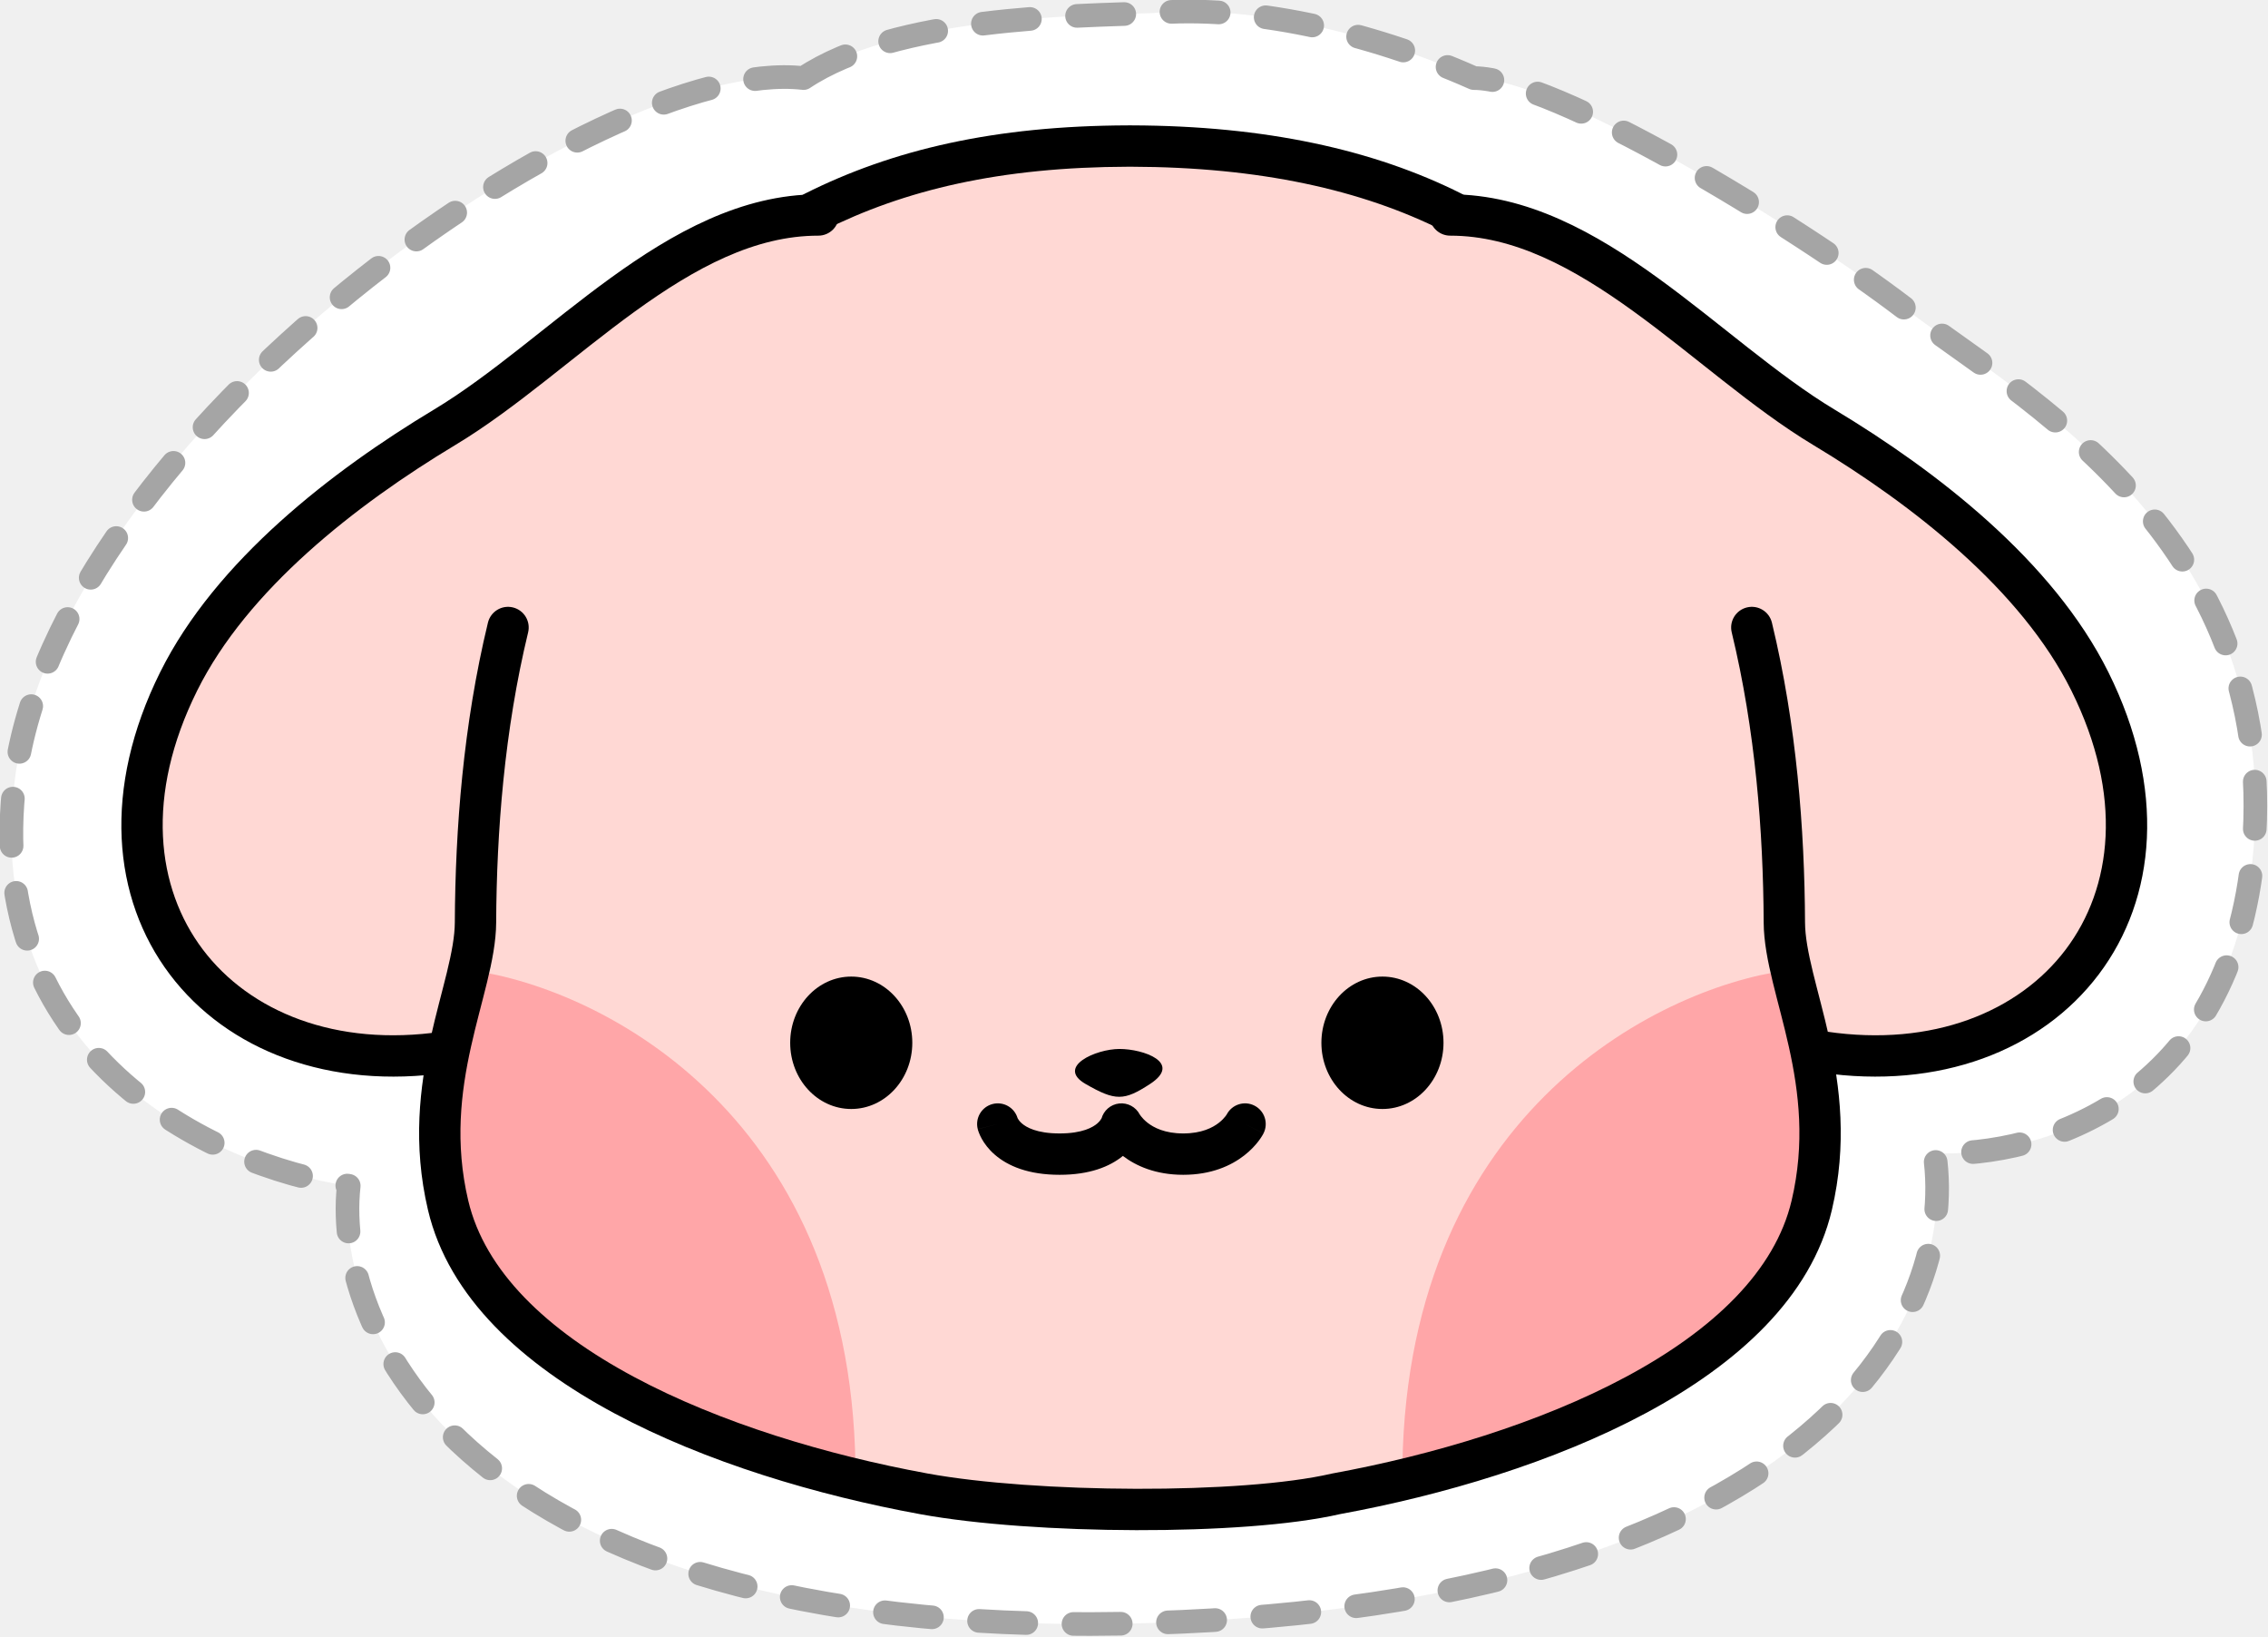
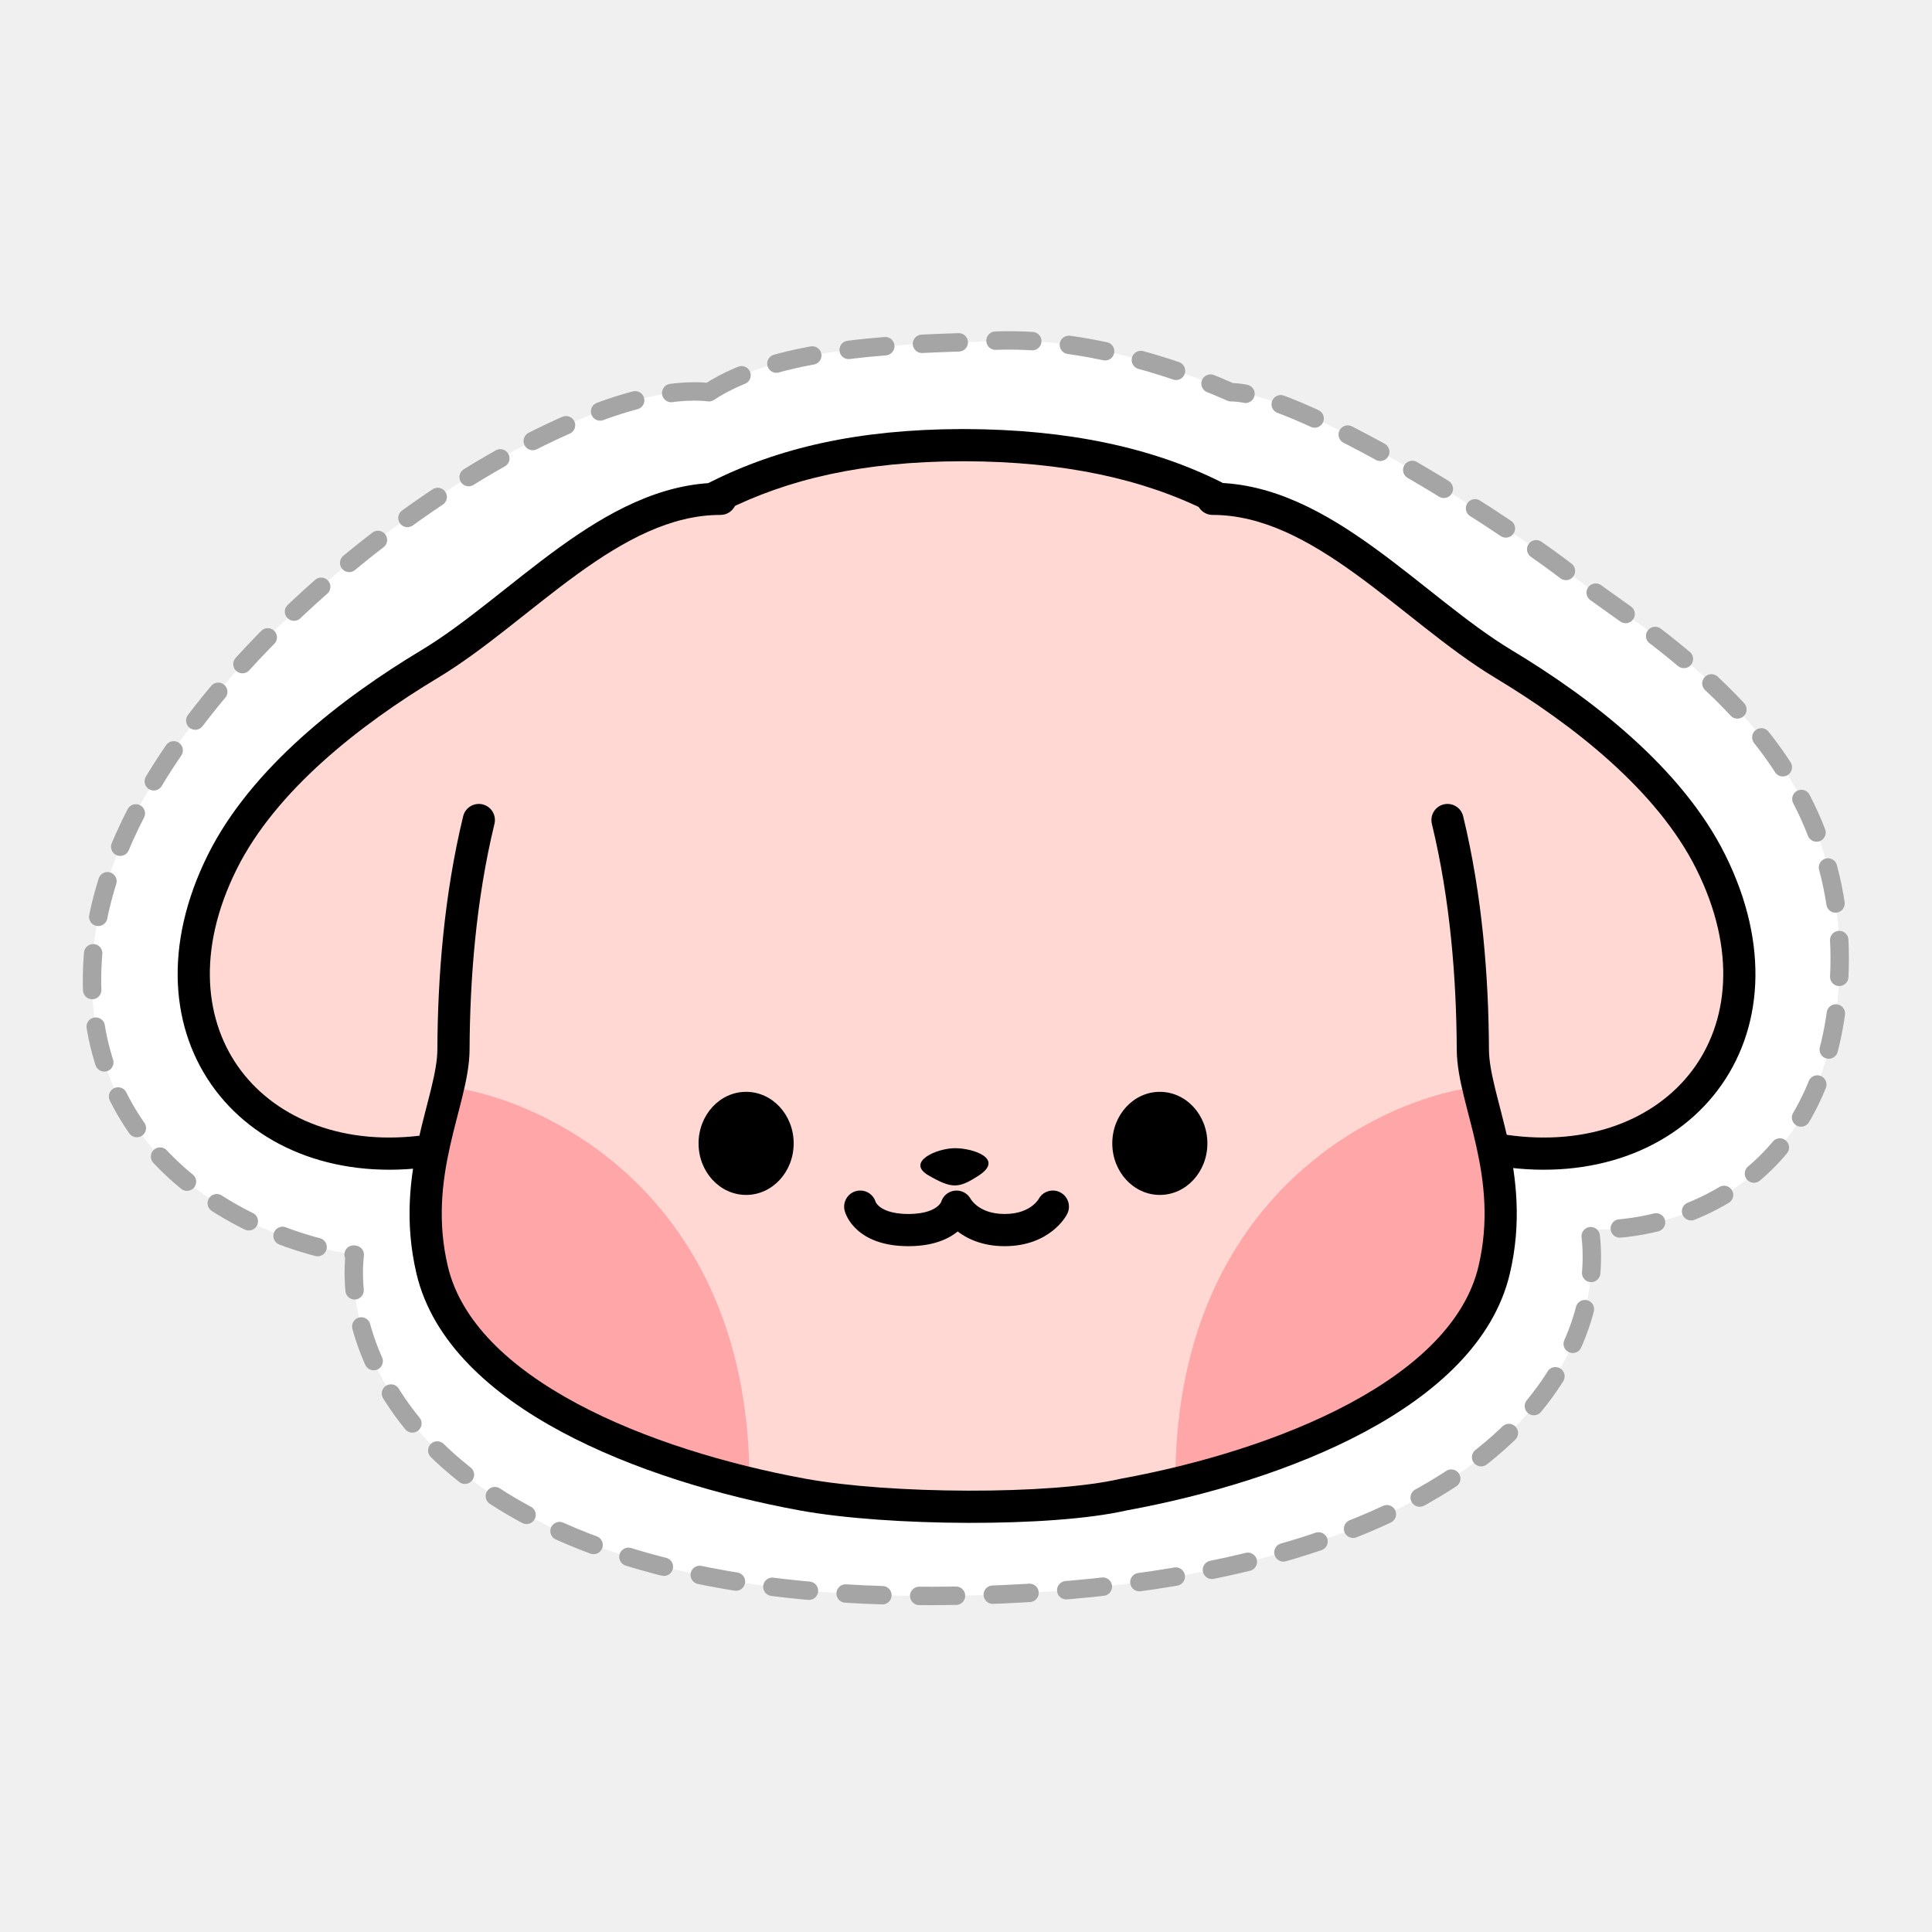
- <svg xmlns="http://www.w3.org/2000/svg" width="384" height="277" viewBox="0 0 384 277" fill="none">
-   <path d="M136.046 13.219C151.646 2.819 181.879 2.719 195.046 2.219C211.046 0.78 231.546 5.219 249.546 13.219C263.046 13.219 303.546 37.719 322.546 52.219C341.546 66.719 386.046 90.719 381.546 143.719C377.946 186.119 345.546 195.886 327.546 195.219C331.879 224.219 305.046 271.219 195.046 274.719C80.546 278.362 56.213 226.053 59.046 200.719C35.546 197.386 -3.454 178.119 2.546 131.719C10.046 73.719 101.546 9.219 136.046 13.219Z" fill="white" stroke="#A5A5A5" stroke-width="4" stroke-linecap="round" stroke-linejoin="round" stroke-dasharray="8 8" />
-   <path d="M191.513 24.721C286.225 24.941 301.854 101.83 302.112 156.137C302.166 167.328 311.666 183.134 306.749 204.018C298.013 241.127 224.757 257.096 191.31 255.979C157.864 257.096 84.607 241.127 75.871 204.018C70.954 183.134 80.454 167.328 80.507 156.137C80.766 101.83 96.394 24.94 191.107 24.721V24.719C191.174 24.719 191.242 24.72 191.309 24.72C191.377 24.72 191.445 24.719 191.513 24.719V24.721Z" fill="#FFD8D4" />
-   <path d="M75.294 178.09C37.339 183.656 11.624 152.786 30.253 115.337C39.205 97.341 58.25 82.567 75.294 72.32C95.22 60.342 114.767 36.389 138.553 36.389L75.294 178.09Z" fill="#FFD8D4" />
-   <path d="M308.798 178.09C346.753 183.656 372.467 152.786 353.839 115.337C344.887 97.341 325.842 82.567 308.798 72.32C288.872 60.342 269.324 36.389 245.539 36.389L308.798 178.09Z" fill="#FFD8D4" />
-   <path d="M191.513 24.721C286.226 24.94 301.855 101.83 302.114 156.137C302.167 167.328 311.667 183.134 306.751 204.018C298.014 241.127 224.756 257.096 191.31 255.979C157.864 257.096 84.607 241.127 75.871 204.018C70.954 183.134 80.454 167.328 80.507 156.137C80.766 101.83 96.395 24.94 191.108 24.721V24.719C191.175 24.719 191.243 24.72 191.31 24.72C191.378 24.72 191.446 24.719 191.513 24.719V24.721Z" fill="#FFD8D4" />
-   <path d="M144.85 250.88C145.252 188.941 101.777 167.343 79.989 164.287C74.961 172.097 72.556 198.415 76.469 206.565C85.52 225.412 96.581 235.599 144.85 250.88Z" fill="#FFA6A8" />
-   <path d="M237.432 250.88C237.029 188.941 280.504 167.343 302.292 164.287C307.32 172.097 309.725 198.415 305.812 206.565C296.761 225.412 285.7 235.599 237.432 250.88Z" fill="#FFA6A8" />
-   <path d="M138.553 32.889C140.486 32.889 142.053 34.456 142.053 36.389C142.053 38.322 140.486 39.889 138.553 39.889C127.824 39.889 117.761 45.298 107.527 52.699C102.426 56.388 97.474 60.423 92.4 64.406C87.382 68.346 82.278 72.205 77.097 75.32C60.184 85.487 41.875 99.832 33.387 116.895C24.549 134.662 26.447 150.281 34.347 160.734C42.288 171.242 56.84 177.259 74.786 174.627C76.699 174.346 78.476 175.669 78.757 177.582C79.037 179.494 77.714 181.272 75.802 181.552C55.793 184.487 38.51 177.852 28.763 164.955C18.974 152.002 17.328 133.461 27.119 113.778C36.535 94.85 56.314 79.646 73.49 69.321C78.272 66.447 83.084 62.82 88.078 58.9C93.017 55.023 98.175 50.824 103.425 47.027C113.893 39.457 125.496 32.889 138.553 32.889Z" fill="black" />
-   <path d="M245.539 32.889C243.606 32.889 242.039 34.456 242.039 36.389C242.039 38.322 243.606 39.889 245.539 39.889C256.267 39.889 266.331 45.298 276.564 52.699C281.665 56.388 286.618 60.423 291.691 64.406C296.71 68.346 301.814 72.205 306.995 75.32C323.908 85.487 342.217 99.832 350.705 116.895C359.543 134.662 357.645 150.281 349.745 160.734C341.804 171.242 327.252 177.259 309.306 174.627C307.393 174.346 305.615 175.669 305.335 177.582C305.055 179.494 306.378 181.272 308.29 181.552C328.298 184.487 345.582 177.852 355.329 164.955C365.118 152.002 366.764 133.461 356.973 113.778C347.557 94.85 327.777 79.646 310.602 69.321C305.82 66.447 301.007 62.82 296.014 58.9C291.075 55.023 285.917 50.824 280.667 47.027C270.199 39.457 258.596 32.889 245.539 32.889Z" fill="black" />
-   <path d="M295.781 102.817C297.66 102.362 299.551 103.517 300.006 105.395C304.188 122.679 305.538 140.386 305.613 156.121C305.625 158.483 306.141 161.232 306.953 164.577C307.724 167.752 308.827 171.699 309.712 175.684C311.536 183.901 312.784 193.658 310.156 204.82C306.657 219.685 293.998 230.972 278.631 239.214C263.17 247.506 244.262 253.106 226.901 256.29C218.609 258.194 205.539 259.038 192.378 259.008C179.124 258.978 165.386 258.06 155.783 256.302C138.405 253.121 119.469 247.516 103.989 239.214C88.622 230.972 75.963 219.685 72.464 204.82C69.836 193.658 71.085 183.901 72.908 175.684C73.793 171.699 74.896 167.752 75.667 164.577C76.479 161.232 76.996 158.483 77.007 156.121C77.082 140.386 78.432 122.679 82.614 105.395C83.069 103.517 84.96 102.362 86.839 102.817C88.718 103.271 89.872 105.163 89.418 107.042C85.403 123.631 84.08 140.761 84.007 156.154C83.991 159.387 83.3 162.81 82.47 166.229C81.598 169.817 80.625 173.225 79.742 177.201C78.032 184.906 76.989 193.494 79.277 203.216C82.085 215.14 92.546 225.134 107.297 233.045C121.935 240.896 140.117 246.318 157.044 249.417C166.073 251.07 179.35 251.978 192.394 252.008C205.48 252.038 217.941 251.182 225.417 249.45L225.576 249.417C242.503 246.318 260.685 240.896 275.323 233.045C290.074 225.134 300.535 215.14 303.343 203.216C305.632 193.494 304.588 184.906 302.878 177.201C301.995 173.225 301.022 169.817 300.15 166.229C299.32 162.81 298.629 159.387 298.613 156.154C298.54 140.761 297.217 123.631 293.202 107.042C292.748 105.163 293.903 103.271 295.781 102.817ZM191.611 21.222C214.181 21.285 232.574 25.308 247.482 32.798C249.21 33.666 249.906 35.769 249.038 37.497C248.17 39.224 246.067 39.921 244.34 39.053C230.602 32.151 213.306 28.272 191.505 28.221C191.485 28.221 191.465 28.22 191.445 28.219C191.384 28.219 191.535 28.22 191.314 28.22H191.306C191.084 28.22 191.237 28.219 191.174 28.219C191.154 28.22 191.135 28.221 191.115 28.221C169.347 28.272 153.144 32.139 139.382 39.053C137.655 39.921 135.55 39.224 134.683 37.497C133.815 35.769 134.512 33.666 136.239 32.798C151.123 25.32 168.408 21.285 191.008 21.222C191.041 21.221 191.073 21.219 191.106 21.219C191.154 21.219 191.201 21.22 191.233 21.22H191.387C191.42 21.22 191.466 21.219 191.514 21.219C191.546 21.219 191.579 21.221 191.611 21.222Z" fill="black" />
-   <path d="M154.464 176.512C154.464 182.701 149.835 187.718 144.126 187.718C138.416 187.718 133.788 182.701 133.788 176.512C133.788 170.323 138.416 165.306 144.126 165.306C149.835 165.306 154.464 170.323 154.464 176.512Z" fill="black" />
-   <path d="M244.403 176.512C244.403 182.701 239.775 187.718 234.065 187.718C228.356 187.718 223.728 182.701 223.728 176.512C223.728 170.323 228.356 165.306 234.065 165.306C239.775 165.306 244.403 170.323 244.403 176.512Z" fill="black" />
-   <path d="M168.076 186.872C169.895 186.411 171.742 187.466 172.283 189.241C172.29 189.258 172.309 189.301 172.344 189.364C172.433 189.526 172.632 189.829 173.021 190.166C173.744 190.792 175.499 191.858 179.403 191.858C183.308 191.858 185.063 190.792 185.786 190.166C186.175 189.829 186.374 189.526 186.464 189.364C186.509 189.282 186.528 189.233 186.528 189.233C186.528 189.234 186.523 189.247 186.514 189.274C186.51 189.288 186.505 189.306 186.499 189.327C186.496 189.338 186.492 189.35 186.489 189.362C186.487 189.369 186.485 189.376 186.483 189.383C186.482 189.386 186.481 189.389 186.48 189.393C186.48 189.394 186.48 189.398 186.479 189.399V189.399C186.839 187.988 188.036 186.947 189.484 186.786C190.928 186.626 192.32 187.375 192.983 188.666C192.981 188.662 192.98 188.658 192.978 188.654C192.974 188.647 192.971 188.64 192.968 188.635C192.962 188.624 192.958 188.617 192.957 188.614C192.959 188.618 192.965 188.628 192.974 188.644C193.005 188.693 193.07 188.795 193.177 188.934C193.39 189.212 193.755 189.626 194.302 190.053C195.351 190.872 197.218 191.858 200.338 191.858C203.457 191.858 205.324 190.872 206.374 190.053C206.92 189.626 207.285 189.212 207.498 188.934C207.604 188.795 207.671 188.693 207.701 188.644C207.716 188.62 207.722 188.609 207.719 188.614C207.717 188.617 207.713 188.624 207.707 188.635C207.704 188.64 207.701 188.647 207.697 188.654C207.695 188.658 207.693 188.663 207.69 188.667C207.689 188.669 207.688 188.67 207.687 188.672C208.565 186.955 210.668 186.271 212.388 187.144C214.112 188.018 214.8 190.125 213.926 191.849L210.805 190.265L213.924 191.853L213.918 191.864C213.915 191.87 213.911 191.876 213.908 191.882C213.901 191.894 213.895 191.909 213.887 191.924C213.87 191.954 213.851 191.989 213.829 192.029C213.784 192.109 213.726 192.208 213.655 192.323C213.513 192.553 213.317 192.849 213.057 193.188C212.54 193.864 211.765 194.724 210.68 195.57C208.467 197.298 205.1 198.858 200.338 198.858C195.662 198.858 192.332 197.353 190.118 195.663C187.893 197.481 184.48 198.858 179.403 198.858C174.133 198.858 170.654 197.378 168.437 195.457C167.356 194.521 166.659 193.55 166.22 192.757C166.001 192.362 165.848 192.012 165.741 191.733C165.688 191.594 165.645 191.471 165.613 191.369C165.597 191.318 165.584 191.272 165.572 191.232C165.566 191.211 165.561 191.192 165.556 191.175C165.554 191.166 165.552 191.157 165.55 191.149C165.549 191.145 165.548 191.141 165.547 191.137C165.546 191.135 165.546 191.132 165.546 191.131C165.551 191.127 165.695 191.087 168.936 190.265L165.544 191.125C165.069 189.252 166.202 187.347 168.076 186.872ZM172.327 189.399C172.327 189.399 172.326 189.394 172.326 189.393C172.325 189.389 172.324 189.386 172.323 189.383C172.321 189.376 172.32 189.369 172.318 189.362C172.315 189.35 172.311 189.338 172.308 189.327C172.302 189.306 172.297 189.288 172.293 189.274C172.292 189.272 172.29 189.271 172.29 189.269C172.303 189.312 172.316 189.355 172.327 189.399Z" fill="black" />
-   <path d="M183.808 183.487C188.858 186.395 190.312 186.357 194.712 183.487C200.26 179.869 193.564 177.557 189.547 177.557C185.53 177.557 178.757 180.58 183.808 183.487Z" fill="black" />
+ <svg xmlns="http://www.w3.org/2000/svg" width="420" height="420" viewBox="0 0 420 420" fill="none">
+   <path d="M154.119 85.269C169.719 74.868 199.953 74.769 213.119 74.269C229.119 72.829 249.619 77.269 267.619 85.269C281.119 85.269 321.619 109.769 340.619 124.269C359.619 138.769 404.119 162.769 399.619 215.769C396.019 258.169 363.619 267.935 345.619 267.269C349.952 296.269 323.119 343.269 213.119 346.769C98.619 350.412 74.286 298.102 77.119 272.769C53.619 269.435 14.619 250.169 20.619 203.769C28.119 145.769 119.619 81.269 154.119 85.269Z" fill="white" stroke="#A5A5A5" stroke-width="4" stroke-linecap="round" stroke-linejoin="round" stroke-dasharray="8 8" />
+   <path d="M209.587 96.77C304.299 96.99 319.927 173.879 320.186 228.186C320.239 239.377 329.739 255.183 324.823 276.067C316.086 313.176 242.83 329.145 209.383 328.028C175.937 329.145 102.68 313.176 93.944 276.067C89.027 255.183 98.527 239.377 98.58 228.186C98.839 173.879 114.468 96.99 209.18 96.77V96.769C209.247 96.769 209.315 96.769 209.382 96.769C209.45 96.769 209.519 96.769 209.587 96.769V96.77Z" fill="#FFD8D4" />
+   <path d="M93.367 250.139C55.412 255.706 29.698 224.835 48.327 187.386C57.279 169.39 76.323 154.616 93.367 144.37C113.293 132.391 132.841 108.439 156.626 108.439L93.367 250.139Z" fill="#FFD8D4" />
+   <path d="M326.871 250.139C364.826 255.706 390.541 224.835 371.912 187.386C362.96 169.39 343.915 154.616 326.871 144.37C306.945 132.391 287.398 108.439 263.612 108.439L326.871 250.139Z" fill="#FFD8D4" />
+   <path d="M209.587 96.77C304.3 96.989 319.928 173.879 320.187 228.187C320.241 239.377 329.74 255.183 324.824 276.067C316.087 313.177 242.829 329.145 209.383 328.028C175.937 329.145 102.68 313.176 93.944 276.067C89.027 255.183 98.527 239.377 98.581 228.187C98.839 173.879 114.468 96.989 209.181 96.77V96.769C209.249 96.769 209.316 96.769 209.383 96.769C209.451 96.769 209.519 96.769 209.587 96.769V96.77Z" fill="#FFD8D4" />
+   <path d="M162.923 322.93C163.325 260.99 119.85 239.393 98.062 236.336C93.034 244.147 90.629 270.464 94.543 278.614C103.593 297.461 114.655 307.648 162.923 322.93Z" fill="#FFA6A8" />
+   <path d="M255.505 322.93C255.103 260.99 298.578 239.393 320.365 236.336C325.393 244.147 327.799 270.464 323.885 278.614C314.835 297.461 303.773 307.648 255.505 322.93Z" fill="#FFA6A8" />
+   <path d="M156.626 104.939C158.559 104.939 160.126 106.506 160.126 108.439C160.126 110.372 158.559 111.939 156.626 111.939C145.898 111.939 135.834 117.348 125.601 124.748C120.5 128.437 115.547 132.472 110.474 136.455C105.455 140.395 100.351 144.255 95.17 147.369C78.257 157.536 59.948 171.881 51.46 188.945C42.622 206.711 44.52 222.331 52.42 232.783C60.361 243.291 74.913 249.308 92.859 246.676C94.772 246.396 96.55 247.719 96.83 249.631C97.111 251.544 95.787 253.321 93.875 253.602C73.867 256.536 56.584 249.902 46.836 237.004C37.047 224.051 35.401 205.51 45.192 185.827C54.608 166.899 74.388 151.696 91.564 141.37C96.345 138.496 101.158 134.87 106.151 130.949C111.09 127.072 116.248 122.873 121.498 119.076C131.966 111.506 143.569 104.939 156.626 104.939Z" fill="black" />
+   <path d="M263.612 104.939C261.679 104.939 260.112 106.506 260.112 108.439C260.112 110.372 261.679 111.939 263.612 111.939C274.341 111.939 284.404 117.348 294.638 124.748C299.739 128.437 304.691 132.472 309.765 136.455C314.783 140.395 319.887 144.255 325.068 147.369C341.981 157.536 360.29 171.881 368.778 188.945C377.616 206.711 375.718 222.331 367.818 232.783C359.877 243.291 345.326 249.308 327.379 246.676C325.466 246.396 323.689 247.719 323.408 249.631C323.128 251.544 324.451 253.321 326.363 253.602C346.372 256.536 363.655 249.902 373.402 237.004C383.191 224.051 384.837 205.51 375.046 185.827C365.63 166.899 345.851 151.696 328.675 141.37C323.893 138.496 319.081 134.87 314.087 130.949C309.148 127.072 303.99 122.873 298.74 119.076C288.272 111.506 276.669 104.939 263.612 104.939Z" fill="black" />
+   <path d="M313.854 174.866C315.733 174.412 317.624 175.566 318.079 177.444C322.261 194.728 323.612 212.435 323.687 228.17C323.698 230.532 324.214 233.281 325.026 236.626C325.797 239.801 326.901 243.749 327.785 247.733C329.609 255.95 330.857 265.707 328.229 276.869C324.73 291.734 312.072 303.022 296.704 311.264C281.244 319.555 262.335 325.155 244.975 328.339C236.682 330.243 223.612 331.088 210.451 331.058C197.197 331.027 183.459 330.11 173.856 328.352C156.478 325.17 137.542 319.566 122.062 311.264C106.695 303.022 94.037 291.734 90.537 276.869C87.909 265.707 89.158 255.95 90.981 247.733C91.866 243.749 92.969 239.801 93.74 236.626C94.552 233.281 95.069 230.532 95.08 228.17C95.155 212.435 96.505 194.728 100.687 177.444C101.142 175.566 103.034 174.412 104.912 174.866C106.791 175.321 107.946 177.212 107.491 179.091C103.477 195.681 102.153 212.811 102.08 228.203C102.065 231.436 101.373 234.86 100.543 238.278C99.672 241.866 98.698 245.274 97.815 249.25C96.105 256.955 95.062 265.543 97.351 275.266C100.158 287.189 110.619 297.183 125.37 305.095C140.009 312.946 158.191 318.367 175.117 321.466C184.147 323.119 197.424 324.028 210.467 324.058C223.553 324.088 236.014 323.231 243.49 321.499L243.649 321.466C260.576 318.367 278.758 312.946 293.396 305.095C308.147 297.183 318.609 287.189 321.416 275.266C323.705 265.543 322.661 256.955 320.951 249.25C320.069 245.274 319.095 241.866 318.224 238.278C317.393 234.86 316.702 231.436 316.687 228.203C316.613 212.811 315.29 195.681 311.275 179.091C310.821 177.212 311.976 175.321 313.854 174.866ZM209.685 93.272C232.255 93.334 250.648 97.357 265.556 104.848C267.283 105.716 267.979 107.819 267.111 109.546C266.243 111.273 264.14 111.97 262.413 111.103C248.675 104.2 231.379 100.321 209.578 100.271C209.558 100.27 209.538 100.269 209.519 100.269C209.458 100.269 209.608 100.269 209.388 100.27H209.379C209.157 100.269 209.311 100.269 209.247 100.269C209.228 100.269 209.208 100.27 209.188 100.271C187.421 100.321 171.217 104.188 157.455 111.103C155.728 111.97 153.624 111.273 152.756 109.546C151.888 107.819 152.585 105.715 154.312 104.848C169.196 97.369 186.481 93.335 209.081 93.272C209.114 93.271 209.147 93.269 209.18 93.269C209.228 93.269 209.274 93.269 209.307 93.269H209.46C209.493 93.269 209.539 93.269 209.587 93.269C209.62 93.269 209.652 93.271 209.685 93.272Z" fill="black" />
+   <path d="M172.537 248.561C172.537 254.75 167.909 259.767 162.199 259.767C156.49 259.767 151.861 254.75 151.861 248.561C151.861 242.372 156.49 237.355 162.199 237.355C167.909 237.355 172.537 242.372 172.537 248.561Z" fill="black" />
+   <path d="M262.476 248.561C262.476 254.75 257.848 259.767 252.139 259.767C246.429 259.767 241.801 254.75 241.801 248.561C241.801 242.372 246.429 237.355 252.139 237.355C257.848 237.355 262.476 242.372 262.476 248.561Z" fill="black" />
+   <path d="M186.149 258.921C187.968 258.46 189.815 259.515 190.356 261.291C190.363 261.308 190.382 261.351 190.417 261.414C190.507 261.576 190.706 261.878 191.095 262.215C191.817 262.842 193.572 263.908 197.476 263.908C201.381 263.908 203.136 262.842 203.859 262.215C204.248 261.879 204.447 261.576 204.537 261.414C204.583 261.331 204.601 261.283 204.601 261.283C204.601 261.283 204.596 261.296 204.588 261.324C204.583 261.338 204.578 261.355 204.572 261.377C204.569 261.387 204.566 261.399 204.562 261.412C204.561 261.418 204.558 261.425 204.556 261.432C204.556 261.435 204.554 261.439 204.554 261.442C204.553 261.444 204.553 261.447 204.553 261.448V261.449C204.913 260.037 206.109 258.996 207.557 258.836C209.002 258.675 210.393 259.424 211.056 260.715C211.054 260.711 211.053 260.707 211.052 260.704C211.048 260.696 211.044 260.69 211.041 260.684C211.035 260.673 211.032 260.666 211.03 260.664C211.032 260.667 211.038 260.677 211.048 260.693C211.078 260.742 211.144 260.844 211.25 260.983C211.463 261.261 211.828 261.675 212.375 262.102C213.424 262.921 215.291 263.908 218.411 263.908C221.531 263.908 223.398 262.921 224.447 262.102C224.994 261.675 225.358 261.261 225.571 260.983C225.677 260.844 225.744 260.742 225.774 260.693C225.789 260.669 225.795 260.658 225.792 260.664C225.79 260.666 225.786 260.673 225.78 260.684C225.777 260.69 225.774 260.696 225.77 260.704C225.768 260.708 225.766 260.712 225.763 260.716C225.763 260.718 225.761 260.72 225.761 260.721C226.638 259.004 228.741 258.32 230.462 259.193C232.185 260.068 232.873 262.174 231.999 263.898L228.878 262.314L231.997 263.902L231.991 263.914C231.988 263.919 231.984 263.925 231.981 263.931C231.975 263.944 231.968 263.958 231.96 263.973C231.944 264.003 231.924 264.039 231.902 264.079C231.857 264.159 231.799 264.258 231.728 264.373C231.586 264.602 231.39 264.898 231.131 265.237C230.613 265.914 229.838 266.773 228.754 267.62C226.54 269.347 223.174 270.908 218.411 270.908C213.735 270.908 210.406 269.402 208.191 267.712C205.966 269.53 202.553 270.908 197.476 270.908C192.206 270.908 188.727 269.427 186.511 267.506C185.43 266.57 184.732 265.599 184.293 264.806C184.074 264.411 183.921 264.061 183.814 263.783C183.761 263.643 183.718 263.521 183.686 263.419C183.67 263.368 183.657 263.321 183.645 263.281C183.64 263.261 183.634 263.242 183.63 263.224C183.627 263.215 183.625 263.206 183.623 263.198C183.622 263.194 183.621 263.19 183.62 263.186C183.619 263.184 183.619 263.181 183.619 263.18C183.625 263.176 183.769 263.136 187.01 262.314L183.617 263.174C183.142 261.301 184.276 259.397 186.149 258.921ZM190.4 261.449C190.4 261.448 190.4 261.444 190.399 261.442C190.398 261.439 190.397 261.435 190.396 261.432C190.394 261.425 190.393 261.418 190.391 261.412C190.388 261.399 190.385 261.387 190.382 261.377C190.376 261.355 190.37 261.338 190.366 261.324C190.365 261.322 190.364 261.32 190.363 261.318C190.376 261.361 190.389 261.405 190.4 261.449Z" fill="black" />
+   <path d="M201.881 255.537C206.932 258.445 208.386 258.406 212.786 255.537C218.334 251.919 211.638 249.606 207.62 249.606C203.603 249.606 196.83 252.629 201.881 255.537Z" fill="black" />
</svg>
